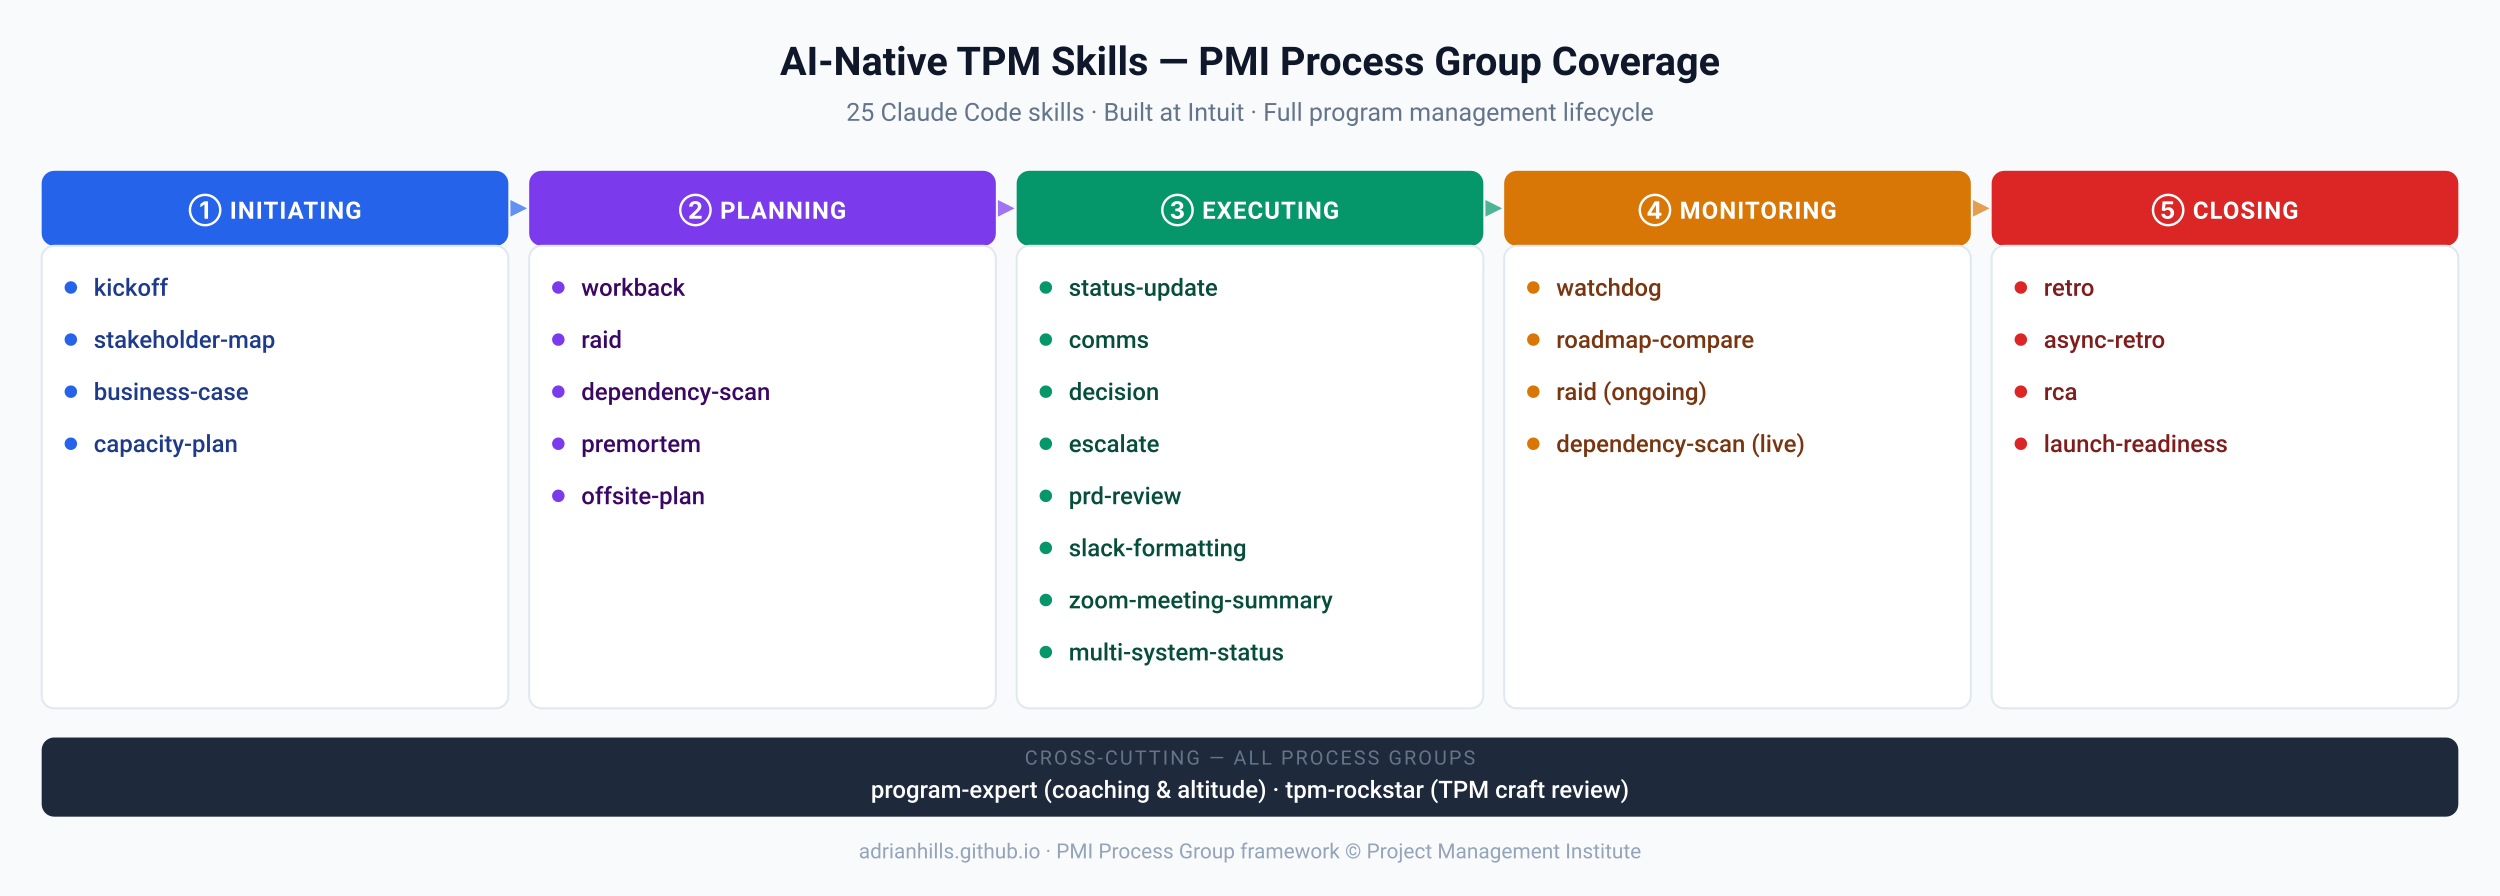
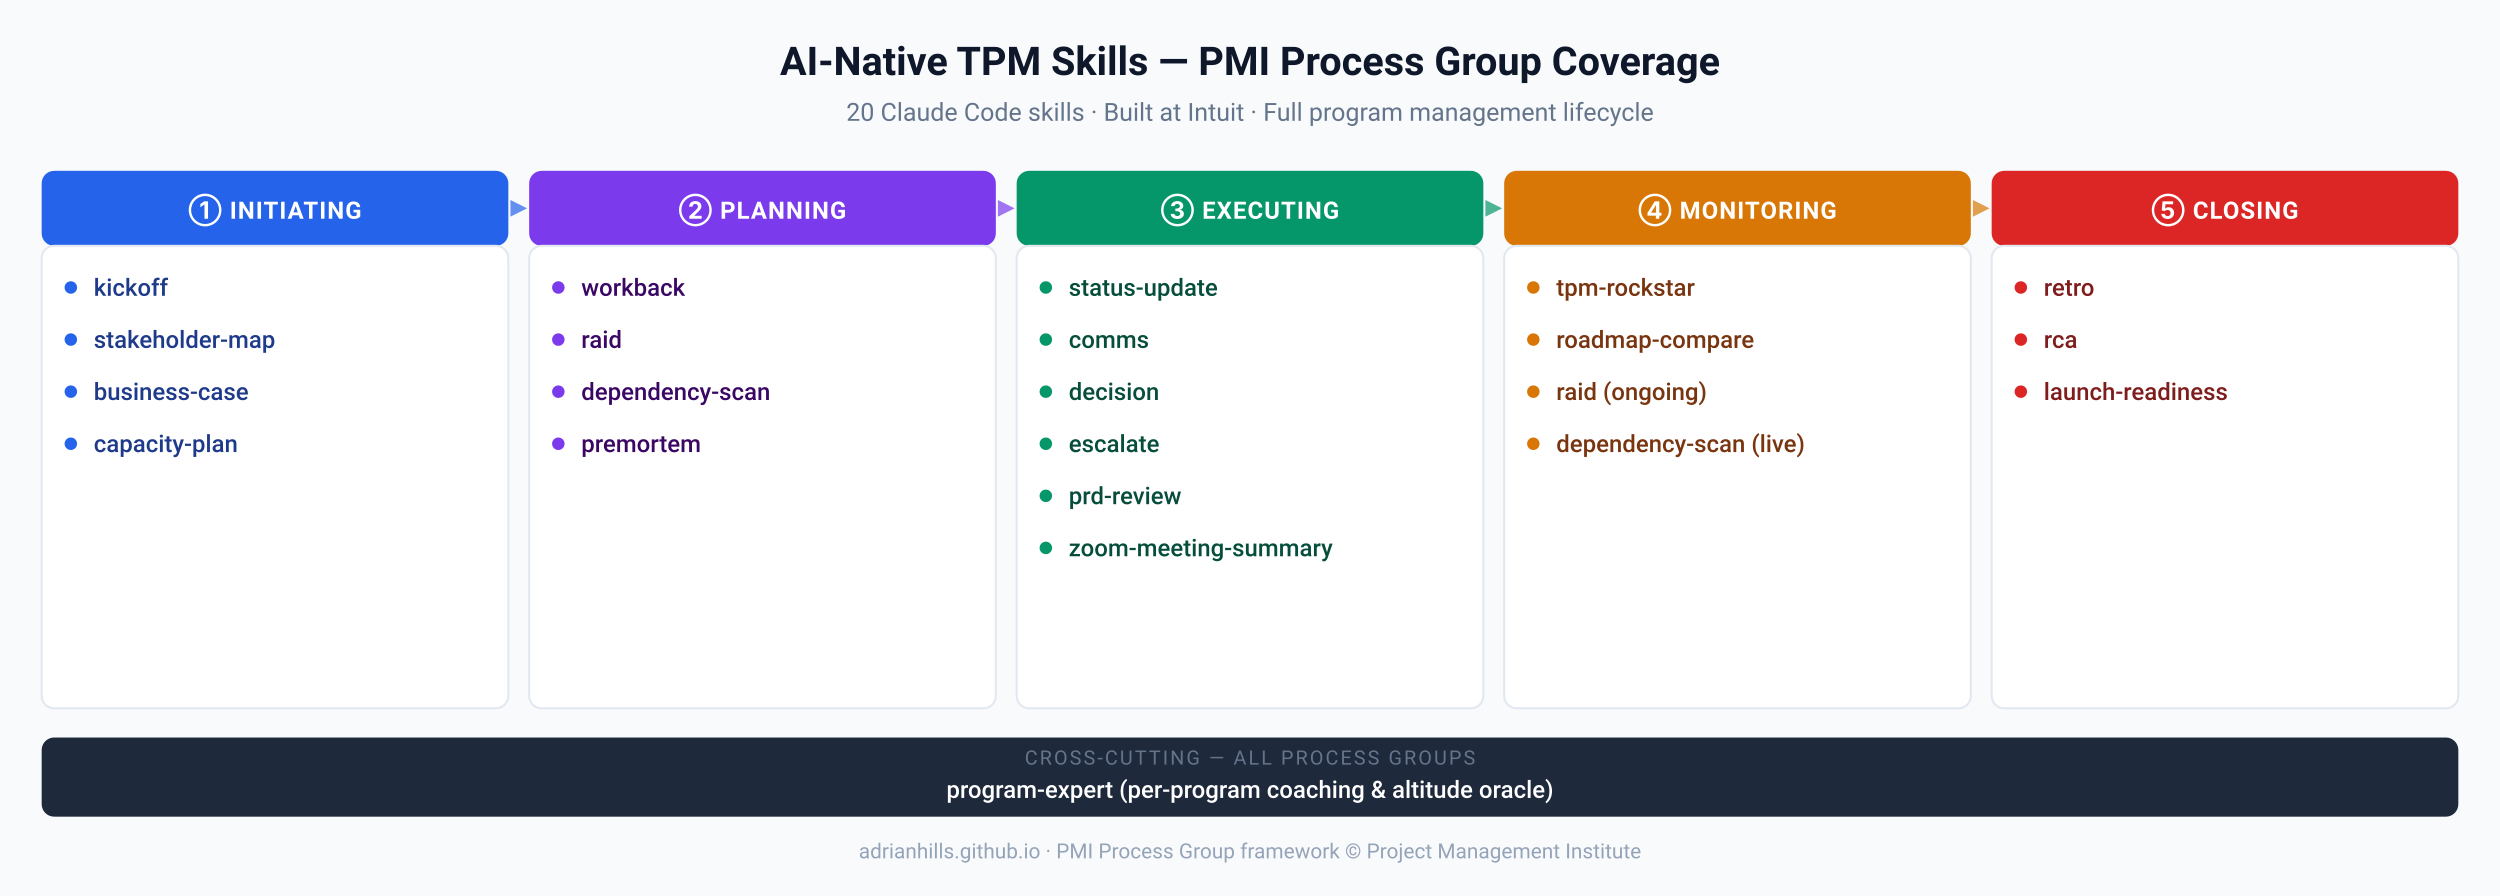
<svg xmlns="http://www.w3.org/2000/svg" width="1200" height="430" viewBox="0 0 1200 430">
  <defs>
    <style>text { font-family: -apple-system, BlinkMacSystemFont, "Segoe UI", Roboto, sans-serif; }</style>
  </defs>
  <rect width="1200" height="430" fill="#F8FAFC" />
  <text x="600" y="36" text-anchor="middle" font-size="19" font-weight="700" fill="#0F172A">AI-Native TPM Skills — PMI Process Group Coverage</text>
-   <text x="600" y="58" text-anchor="middle" font-size="12" fill="#64748B">25 Claude Code skills · Built at Intuit · Full program management lifecycle</text>
+   <text x="600" y="58" text-anchor="middle" font-size="12" fill="#64748B">20 Claude Code skills · Built at Intuit · Full program management lifecycle</text>
  <rect x="20" y="82" width="224" height="36" rx="6" fill="#2563EB" />
  <text x="132" y="105" text-anchor="middle" font-size="11.5" font-weight="700" fill="white" letter-spacing="0.5">① INITIATING</text>
  <rect x="20" y="118" width="224" height="222" rx="6" fill="white" stroke="#E2E8F0" stroke-width="1" />
  <circle cx="34" cy="138" r="3" fill="#2563EB" />
  <text x="45" y="142" font-size="11.5" fill="#1E3A8A" font-weight="500">kickoff</text>
  <circle cx="34" cy="163" r="3" fill="#2563EB" />
  <text x="45" y="167" font-size="11.5" fill="#1E3A8A" font-weight="500">stakeholder-map</text>
  <circle cx="34" cy="188" r="3" fill="#2563EB" />
  <text x="45" y="192" font-size="11.5" fill="#1E3A8A" font-weight="500">business-case</text>
  <circle cx="34" cy="213" r="3" fill="#2563EB" />
  <text x="45" y="217" font-size="11.5" fill="#1E3A8A" font-weight="500">capacity-plan</text>
  <polygon points="245,96 253,100 245,104" fill="#2563EB" opacity="0.7" />
  <rect x="254" y="82" width="224" height="36" rx="6" fill="#7C3AED" />
  <text x="366" y="105" text-anchor="middle" font-size="11.5" font-weight="700" fill="white" letter-spacing="0.5">② PLANNING</text>
  <rect x="254" y="118" width="224" height="222" rx="6" fill="white" stroke="#E2E8F0" stroke-width="1" />
  <circle cx="268" cy="138" r="3" fill="#7C3AED" />
  <text x="279" y="142" font-size="11.5" fill="#3B0764" font-weight="500">workback</text>
  <circle cx="268" cy="163" r="3" fill="#7C3AED" />
  <text x="279" y="167" font-size="11.5" fill="#3B0764" font-weight="500">raid</text>
  <circle cx="268" cy="188" r="3" fill="#7C3AED" />
  <text x="279" y="192" font-size="11.5" fill="#3B0764" font-weight="500">dependency-scan</text>
  <circle cx="268" cy="213" r="3" fill="#7C3AED" />
  <text x="279" y="217" font-size="11.5" fill="#3B0764" font-weight="500">premortem</text>
-   <circle cx="268" cy="238" r="3" fill="#7C3AED" />
-   <text x="279" y="242" font-size="11.5" fill="#3B0764" font-weight="500">offsite-plan</text>
  <polygon points="479,96 487,100 479,104" fill="#7C3AED" opacity="0.7" />
  <rect x="488" y="82" width="224" height="36" rx="6" fill="#059669" />
  <text x="600" y="105" text-anchor="middle" font-size="11.5" font-weight="700" fill="white" letter-spacing="0.5">③ EXECUTING</text>
  <rect x="488" y="118" width="224" height="222" rx="6" fill="white" stroke="#E2E8F0" stroke-width="1" />
  <circle cx="502" cy="138" r="3" fill="#059669" />
  <text x="513" y="142" font-size="11.5" fill="#064E3B" font-weight="500">status-update</text>
  <circle cx="502" cy="163" r="3" fill="#059669" />
  <text x="513" y="167" font-size="11.5" fill="#064E3B" font-weight="500">comms</text>
  <circle cx="502" cy="188" r="3" fill="#059669" />
  <text x="513" y="192" font-size="11.5" fill="#064E3B" font-weight="500">decision</text>
  <circle cx="502" cy="213" r="3" fill="#059669" />
  <text x="513" y="217" font-size="11.5" fill="#064E3B" font-weight="500">escalate</text>
  <circle cx="502" cy="238" r="3" fill="#059669" />
  <text x="513" y="242" font-size="11.5" fill="#064E3B" font-weight="500">prd-review</text>
  <circle cx="502" cy="263" r="3" fill="#059669" />
-   <text x="513" y="267" font-size="11.5" fill="#064E3B" font-weight="500">slack-formatting</text>
-   <circle cx="502" cy="288" r="3" fill="#059669" />
-   <text x="513" y="292" font-size="11.5" fill="#064E3B" font-weight="500">zoom-meeting-summary</text>
-   <circle cx="502" cy="313" r="3" fill="#059669" />
-   <text x="513" y="317" font-size="11.5" fill="#064E3B" font-weight="500">multi-system-status</text>
+   <text x="513" y="267" font-size="11.5" fill="#064E3B" font-weight="500">zoom-meeting-summary</text>
  <polygon points="713,96 721,100 713,104" fill="#059669" opacity="0.7" />
  <rect x="722" y="82" width="224" height="36" rx="6" fill="#D97706" />
  <text x="834" y="105" text-anchor="middle" font-size="11.5" font-weight="700" fill="white" letter-spacing="0.5">④ MONITORING</text>
  <rect x="722" y="118" width="224" height="222" rx="6" fill="white" stroke="#E2E8F0" stroke-width="1" />
  <circle cx="736" cy="138" r="3" fill="#D97706" />
-   <text x="747" y="142" font-size="11.5" fill="#78350F" font-weight="500">watchdog</text>
+   <text x="747" y="142" font-size="11.5" fill="#78350F" font-weight="500">tpm-rockstar</text>
  <circle cx="736" cy="163" r="3" fill="#D97706" />
  <text x="747" y="167" font-size="11.5" fill="#78350F" font-weight="500">roadmap-compare</text>
  <circle cx="736" cy="188" r="3" fill="#D97706" />
  <text x="747" y="192" font-size="11.5" fill="#78350F" font-weight="500">raid (ongoing)</text>
  <circle cx="736" cy="213" r="3" fill="#D97706" />
  <text x="747" y="217" font-size="11.5" fill="#78350F" font-weight="500">dependency-scan (live)</text>
  <polygon points="947,96 955,100 947,104" fill="#D97706" opacity="0.7" />
  <rect x="956" y="82" width="224" height="36" rx="6" fill="#DC2626" />
  <text x="1068" y="105" text-anchor="middle" font-size="11.5" font-weight="700" fill="white" letter-spacing="0.5">⑤ CLOSING</text>
  <rect x="956" y="118" width="224" height="222" rx="6" fill="white" stroke="#E2E8F0" stroke-width="1" />
  <circle cx="970" cy="138" r="3" fill="#DC2626" />
  <text x="981" y="142" font-size="11.5" fill="#7F1D1D" font-weight="500">retro</text>
  <circle cx="970" cy="163" r="3" fill="#DC2626" />
-   <text x="981" y="167" font-size="11.5" fill="#7F1D1D" font-weight="500">async-retro</text>
+   <text x="981" y="167" font-size="11.5" fill="#7F1D1D" font-weight="500">rca</text>
  <circle cx="970" cy="188" r="3" fill="#DC2626" />
-   <text x="981" y="192" font-size="11.5" fill="#7F1D1D" font-weight="500">rca</text>
-   <circle cx="970" cy="213" r="3" fill="#DC2626" />
-   <text x="981" y="217" font-size="11.5" fill="#7F1D1D" font-weight="500">launch-readiness</text>
+   <text x="981" y="192" font-size="11.5" fill="#7F1D1D" font-weight="500">launch-readiness</text>
  <rect x="20" y="354" width="1160" height="38" rx="6" fill="#1E293B" />
  <text x="600" y="367" text-anchor="middle" font-size="9.5" fill="#64748B" letter-spacing="1">CROSS-CUTTING — ALL PROCESS GROUPS</text>
-   <text x="600" y="383" text-anchor="middle" font-size="11.5" fill="white" font-weight="500">program-expert (coaching &amp; altitude)   ·   tpm-rockstar (TPM craft review)</text>
+   <text x="600" y="383" text-anchor="middle" font-size="11.5" fill="white" font-weight="500">program-expert (per-program coaching &amp; altitude oracle)</text>
  <text x="600" y="412" text-anchor="middle" font-size="10" fill="#94A3B8">adrianhills.github.io  ·  PMI Process Group framework © Project Management Institute</text>
</svg>
